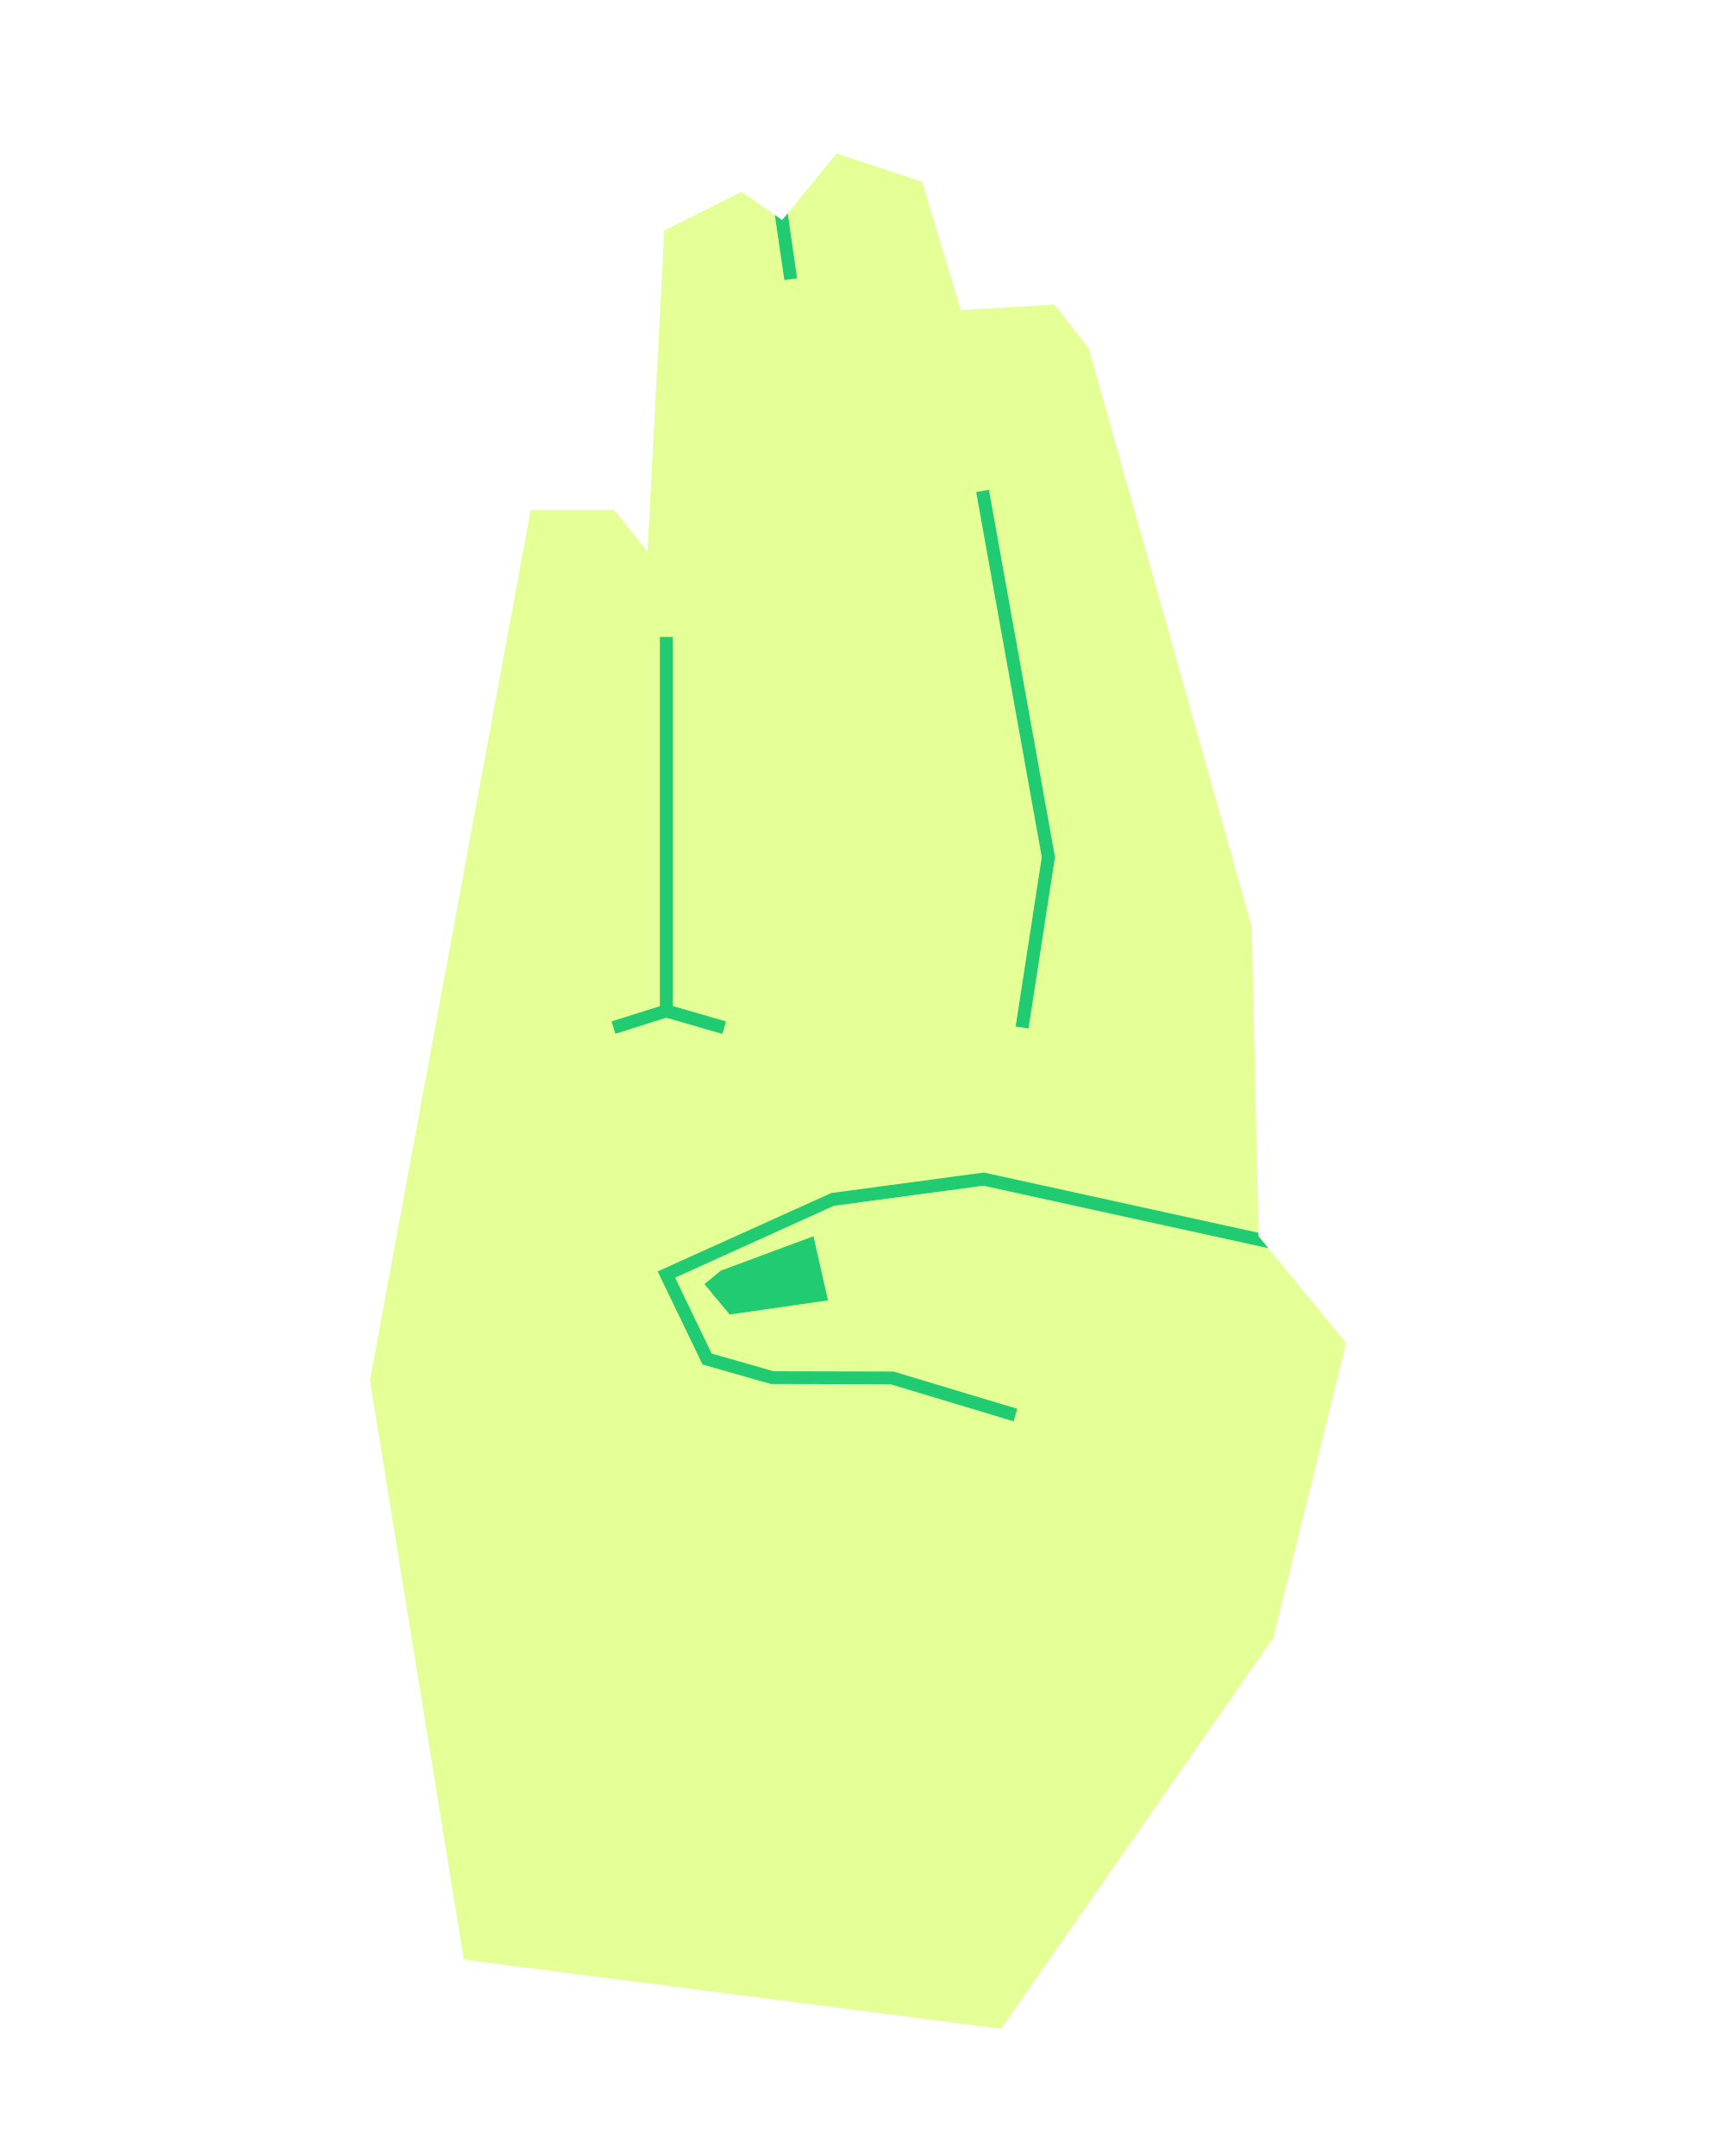
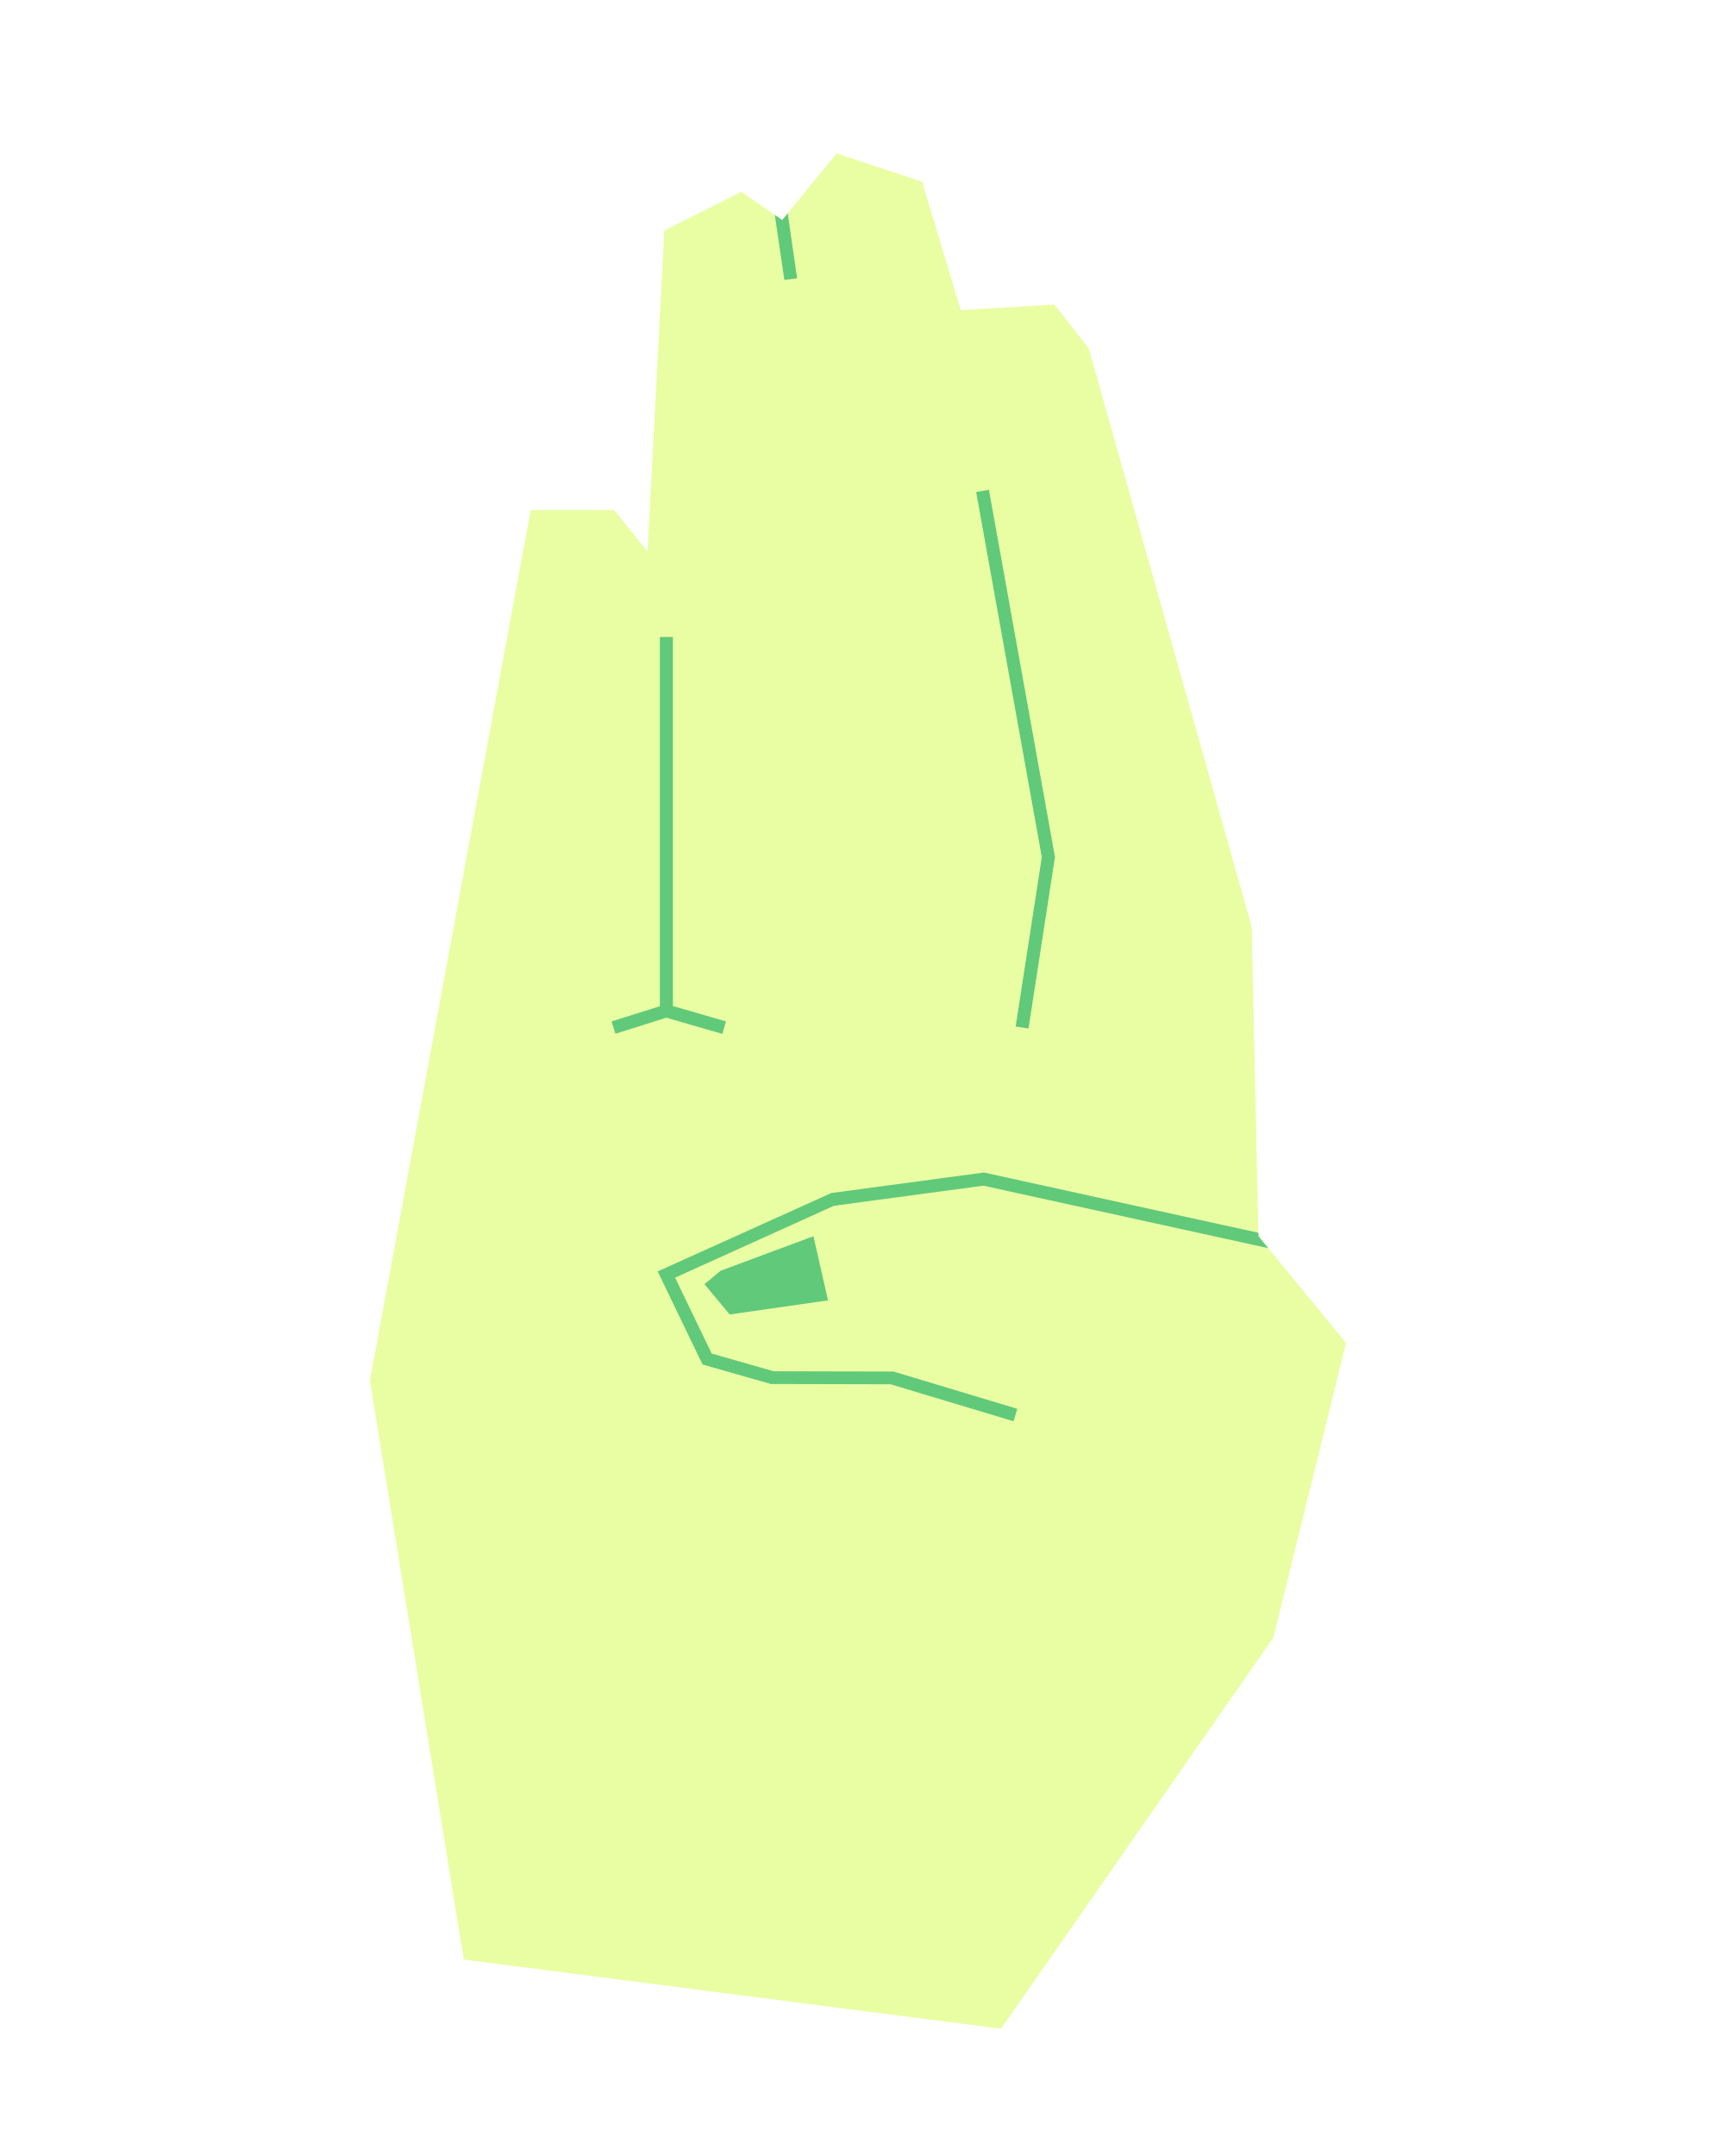
- <svg xmlns="http://www.w3.org/2000/svg" viewBox="0 0 123.91 155.67">
-   <path data-role="outer" fill="#e3ff96" fill-rule="evenodd" d="M97.2,96.97 L91.95,118.24 L72.29,146.48 L33.49,141.49 L26.71,99.69 L38.32,36.82 L44.35,36.82 L46.76,39.83 L47.97,16.64 L53.54,13.85 L55.95,15.52 L56.48,15.89 L56.88,15.4 L60.41,11.08 L66.59,13.12 L69.38,22.39 L76.14,21.99 L78.62,25.15 L90.39,66.93 L90.87,89.01 L90.88,89.26 L91.58,90.12 Z" />
-   <g data-role="details">
-     <polygon points="64.52 99.03 73.46 101.72 73.19 102.62 64.31 99.95 55.67 99.93 50.73 98.52 47.49 91.8 60.03 86.14 71.05 84.66 71.14 84.68 90.87 89.01 90.88 89.26 91.58 90.12 71.01 85.61 60.22 87.06 48.75 92.25 51.39 97.73 55.87 99.01 64.52 99.03" fill="#21cb71" data-role="detail" data-kind="line" />
-     <polygon points="74.27 74.26 73.34 74.12 75.23 61.89 70.49 35.53 71.41 35.36 76.18 61.88 74.27 74.26" fill="#21cb71" data-role="detail" data-kind="line" />
-     <polygon points="57.56 20.09 56.64 20.22 55.95 15.52 56.48 15.89 56.88 15.4 57.56 20.09" fill="#21cb71" data-role="detail" data-kind="line" />
-     <polygon points="44.44 74.64 44.16 73.75 47.65 72.65 47.65 45.99 48.59 45.99 48.59 73.33 44.44 74.64" fill="#21cb71" data-role="detail" data-kind="line" />
-     <rect width=".94" x="49.73" y="71.43" height="4.33" fill="#21cb71" data-role="detail" data-kind="line" transform="matrix(0.2777 -0.9607 0.9607 0.2777 -34.43 101.39)" />
-     <polygon points="52.04 91.75 58.74 89.26 59.79 93.89 52.69 94.91 50.87 92.72 52.04 91.75" fill="#21cb71" data-role="detail" data-kind="nail" />
-   </g>
+ <svg xmlns="http://www.w3.org/2000/svg" id="_레이어_1" data-name="레이어 1" viewBox="0 0 123.91 155.67">
+   <defs>
+     <style>
+       .cls-1 {
+         fill: #61c97a;
+       }
+ 
+       .cls-2 {
+         fill: #e9fea3;
+       }
+     </style>
+   </defs>
+   <polygon class="cls-2" points="97.2 96.97 91.95 118.24 72.29 146.48 33.49 141.49 26.71 99.69 38.32 36.82 44.35 36.82 46.76 39.83 47.97 16.64 53.54 13.85 55.95 15.52 56.48 15.89 56.88 15.4 60.41 11.08 66.59 13.12 69.38 22.39 76.14 21.99 78.62 25.15 90.39 66.93 90.87 89.01 90.88 89.26 91.58 90.12 97.2 96.97" />
+   <polygon class="cls-1" points="64.52 99.03 73.46 101.72 73.19 102.62 64.31 99.95 55.67 99.93 50.73 98.52 47.49 91.8 60.03 86.14 71.05 84.66 71.14 84.68 90.87 89.01 90.88 89.26 91.58 90.12 71.01 85.61 60.22 87.06 48.75 92.25 51.39 97.73 55.87 99.01 64.52 99.03" />
+   <polygon class="cls-1" points="74.27 74.26 73.34 74.12 75.23 61.89 70.49 35.53 71.41 35.36 76.18 61.88 74.27 74.26" />
+   <polygon class="cls-1" points="57.56 20.09 56.64 20.22 55.95 15.52 56.48 15.89 56.88 15.4 57.56 20.09" />
+   <polygon class="cls-1" points="44.44 74.64 44.16 73.75 47.65 72.65 47.65 45.99 48.59 45.99 48.59 73.33 44.44 74.64" />
+   <rect class="cls-1" x="49.73" y="71.43" width=".94" height="4.33" transform="translate(-34.43 101.39) rotate(-73.88)" />
+   <polygon class="cls-1" points="52.04 91.75 58.74 89.26 59.79 93.89 52.69 94.91 50.87 92.72 52.04 91.75" />
</svg>
